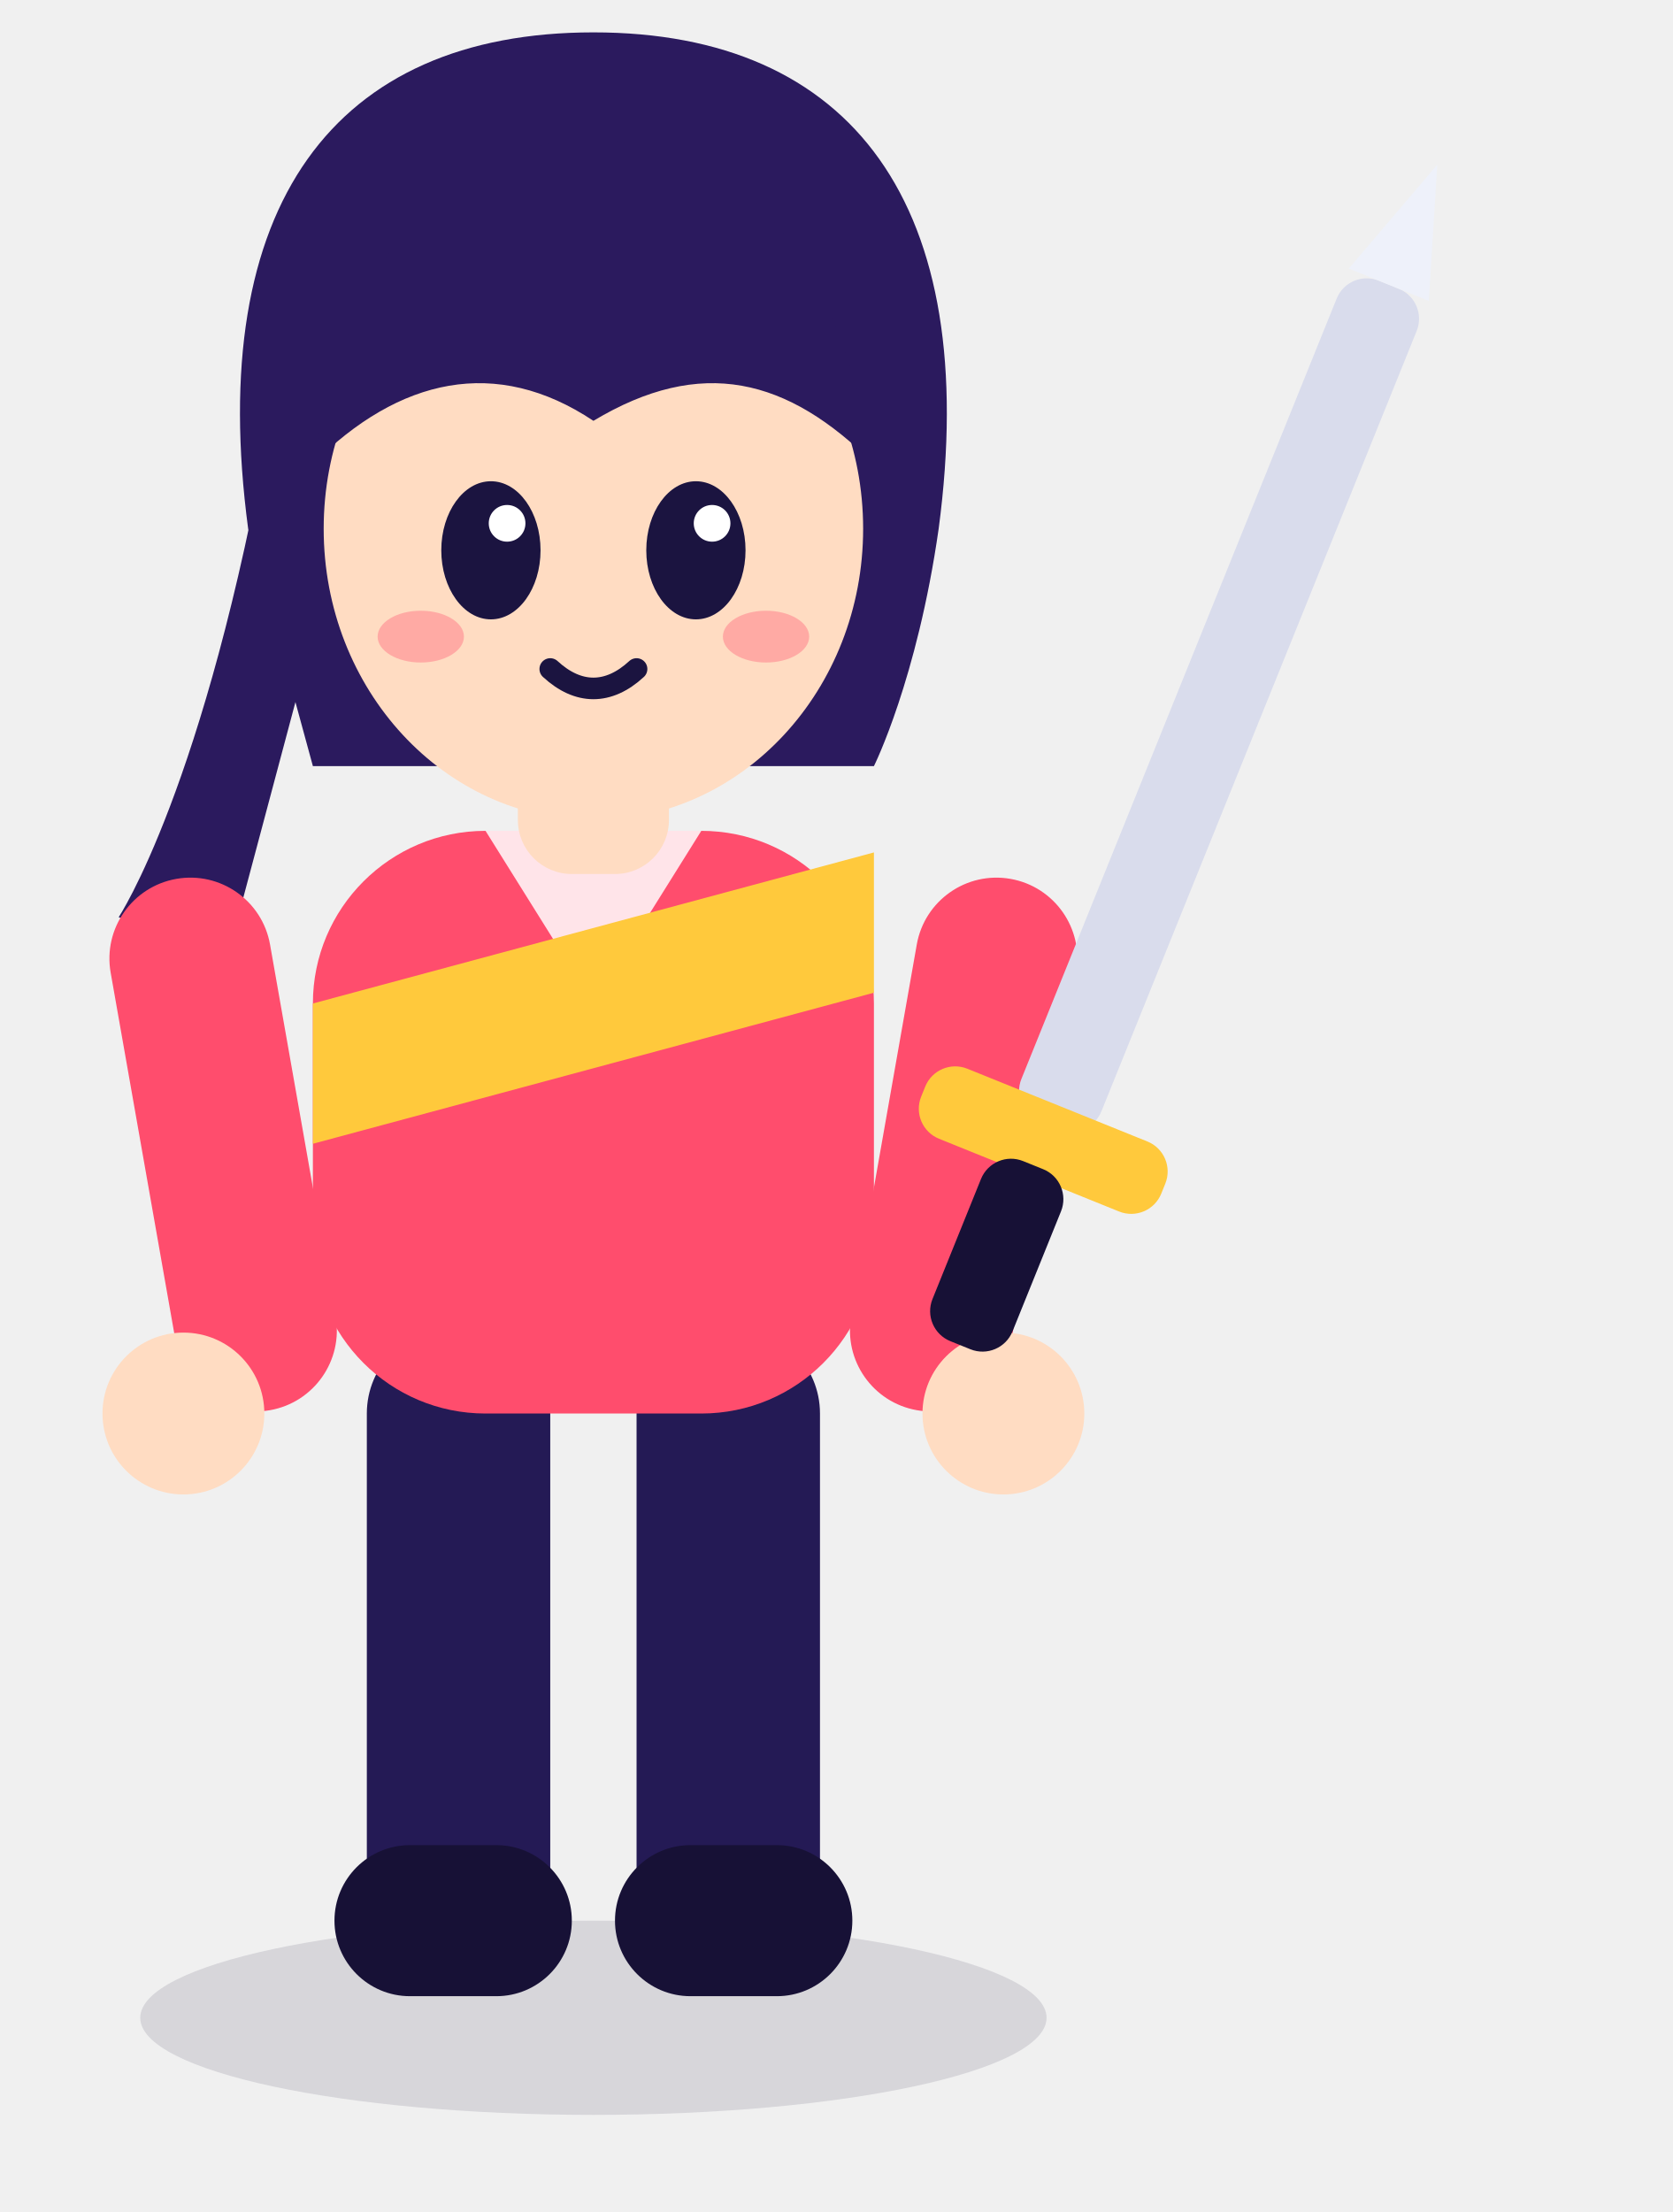
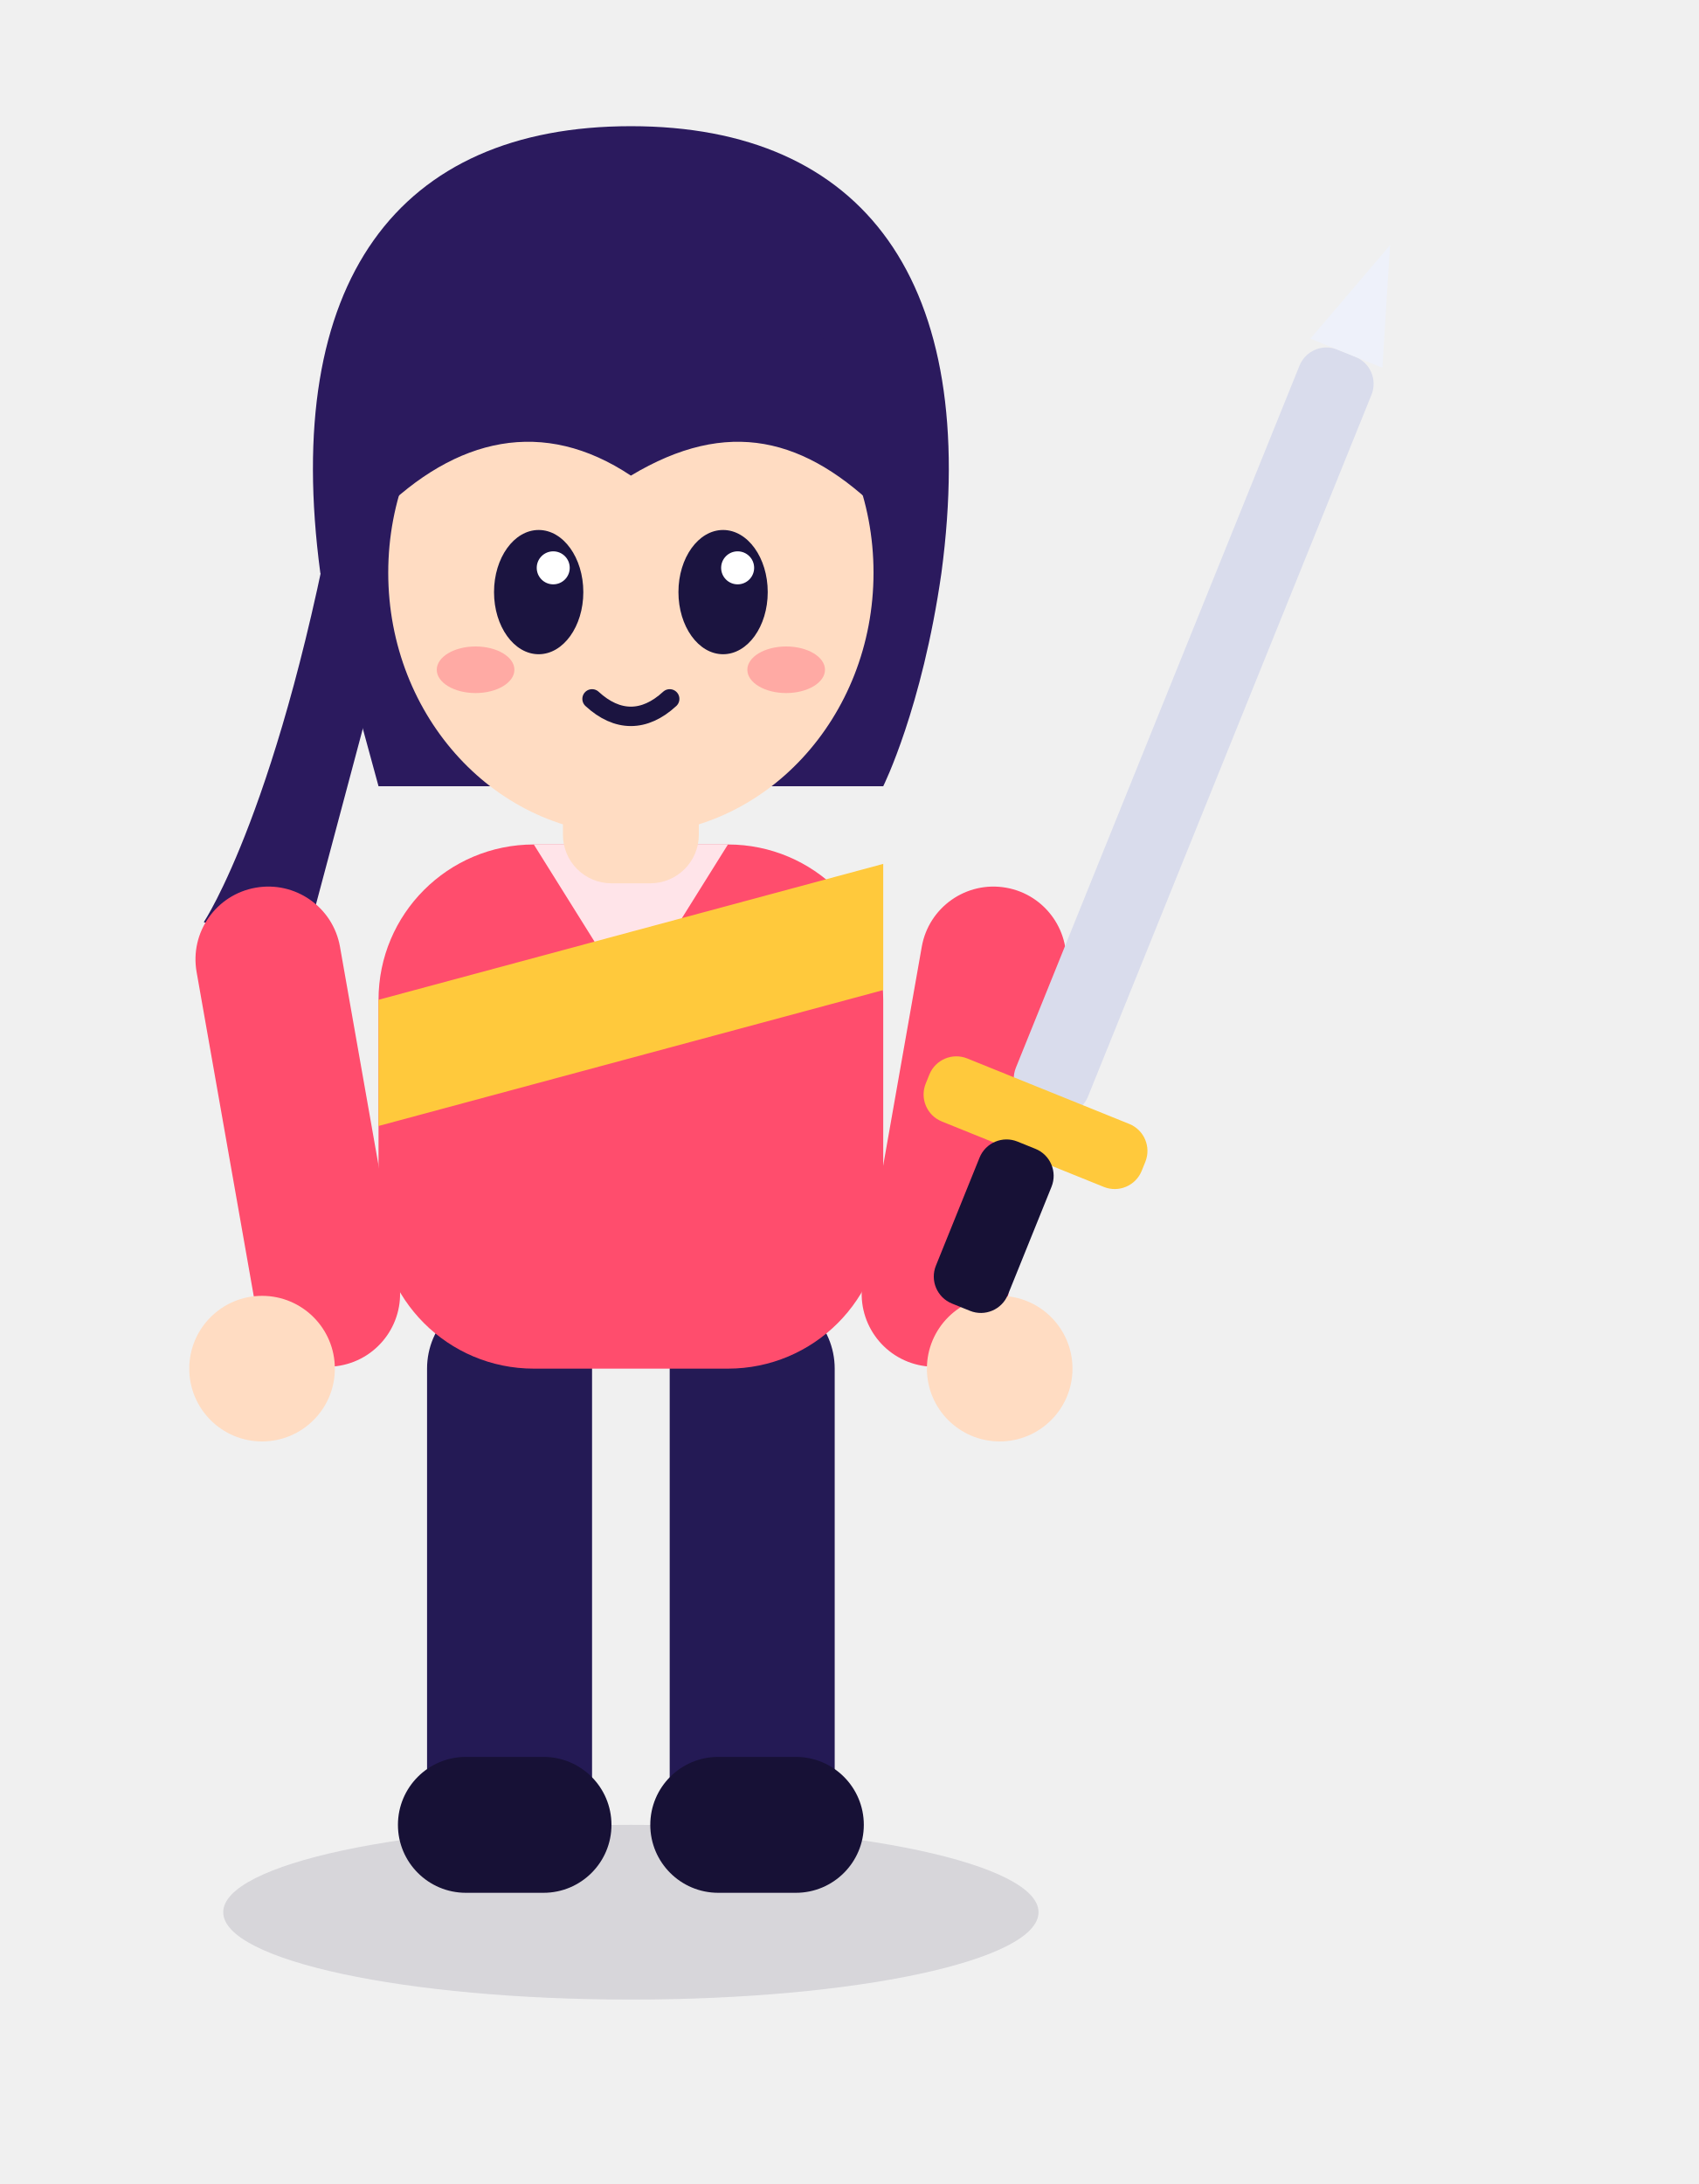
- <svg xmlns="http://www.w3.org/2000/svg" viewBox="-55 -95 155 205">
+ <svg xmlns="http://www.w3.org/2000/svg" viewBox="-65 -105 175 225">
  <ellipse cx="0" cy="92" rx="42" ry="9" fill="#171136" opacity="0.12" />
  <path d="M-32 -46c-4-30 8-46 32-46s36 16 32 46c-2 14-6 22-6 22l-52 0z" fill="#2B1A5E" />
  <path d="M-30 -56c-6 34-14 46-14 46l10 4 8-30z" fill="#2B1A5E" />
  <rect x="-21" y="28" width="17" height="58" rx="8" fill="#241A55" />
  <rect x="4" y="28" width="17" height="58" rx="8" fill="#241A55" />
  <rect x="-24" y="76" width="22" height="14" rx="7" fill="#171136" />
  <rect x="2" y="76" width="22" height="14" rx="7" fill="#171136" />
  <rect x="-26" y="-18" width="52" height="54" rx="16" fill="#FF4D6D" />
  <path d="M-10 -18h20l-10 16z" fill="#FFFFFF" opacity="0.85" />
  <rect x="-42" y="-14" width="15" height="50" rx="7.5" fill="#FF4D6D" transform="rotate(-10 -34 10)" />
  <rect x="27" y="-14" width="15" height="50" rx="7.5" fill="#FF4D6D" transform="rotate(10 34 10)" />
  <circle cx="-38" cy="36" r="7.5" fill="#FFDCC2" />
  <circle cx="38" cy="36" r="7.5" fill="#FFDCC2" />
  <rect x="-7" y="-30" width="14" height="16" rx="5" fill="#FFDCC2" />
  <ellipse cx="0" cy="-46" rx="25" ry="27" fill="#FFDCC2" />
  <path d="M-26 -52c4-22 14-30 26-30s22 8 26 30c-8-8-16-10-26-4-9-6-18-4-26 4z" fill="#2B1A5E" />
  <ellipse cx="-9.5" cy="-44" rx="4.6" ry="6.4" fill="#1B1440" />
  <ellipse cx="9.5" cy="-44" rx="4.6" ry="6.4" fill="#1B1440" />
  <circle cx="-8" cy="-46.5" r="1.7" fill="#FFFFFF" />
  <circle cx="11" cy="-46.5" r="1.7" fill="#FFFFFF" />
  <ellipse cx="-16" cy="-36" rx="4" ry="2.4" fill="#FF4D6D" opacity="0.35" />
  <ellipse cx="16" cy="-36" rx="4" ry="2.4" fill="#FF4D6D" opacity="0.35" />
  <path d="M-4 -33c2.6 2.4 5.4 2.4 8 0" fill="none" stroke="#1B1440" stroke-width="2" stroke-linecap="round" stroke-linejoin="round" />
  <path d="M-26 -2 l52 -14 v13 l-52 14 z" fill="#FFC93C" />
  <g transform="rotate(22 46 0)">
    <rect x="42" y="-74" width="8" height="84" rx="3" fill="#D9DCEC" />
    <path d="M42 -74l4-12 4 12z" fill="#EEF1FA" />
    <rect x="34" y="8" width="24" height="7" rx="3" fill="#FFC93C" />
    <rect x="42" y="14" width="8" height="18" rx="3" fill="#171136" />
  </g>
</svg>
